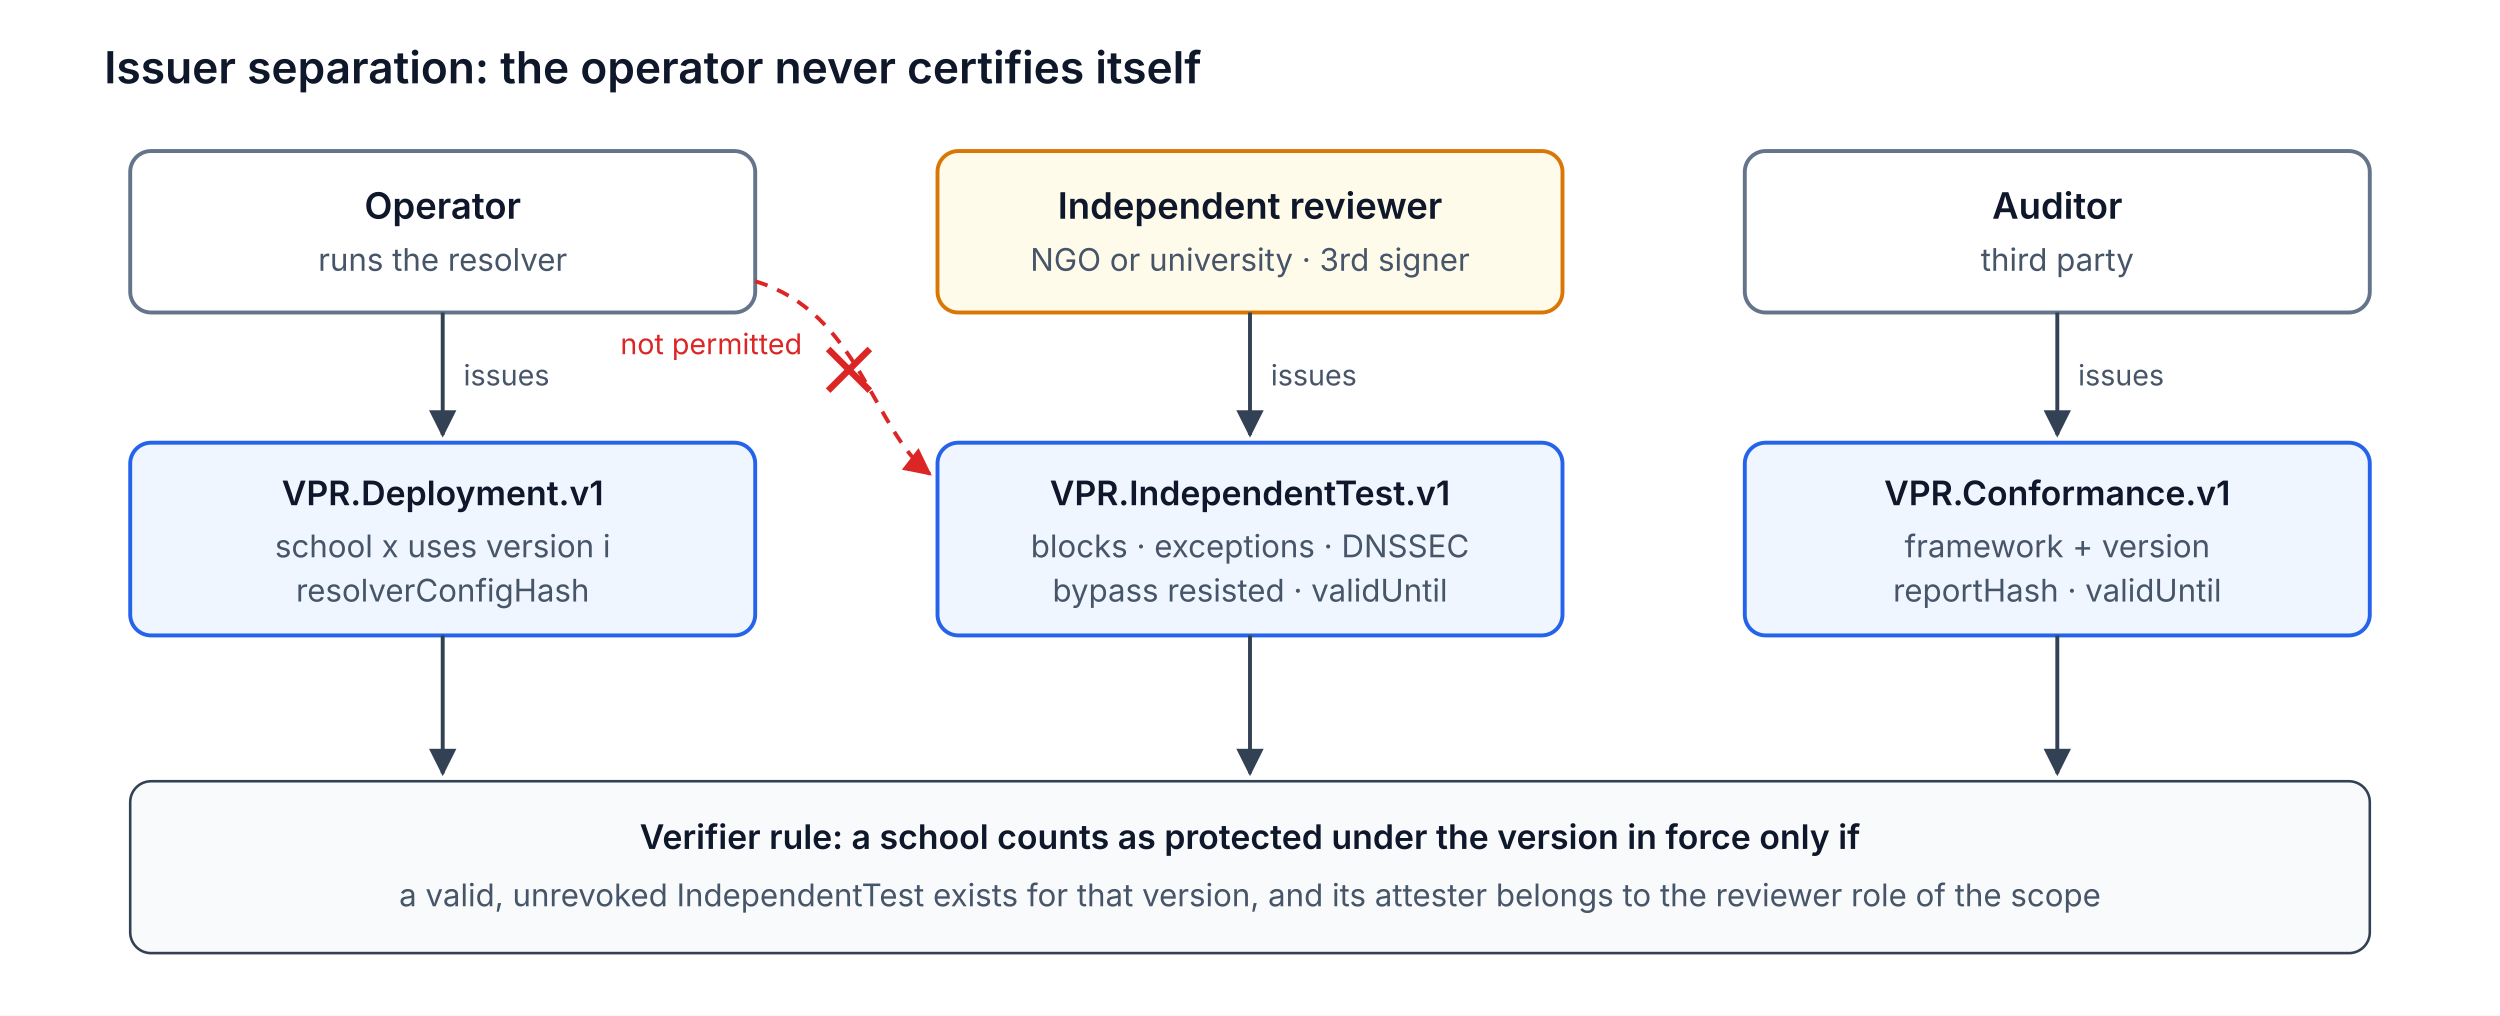
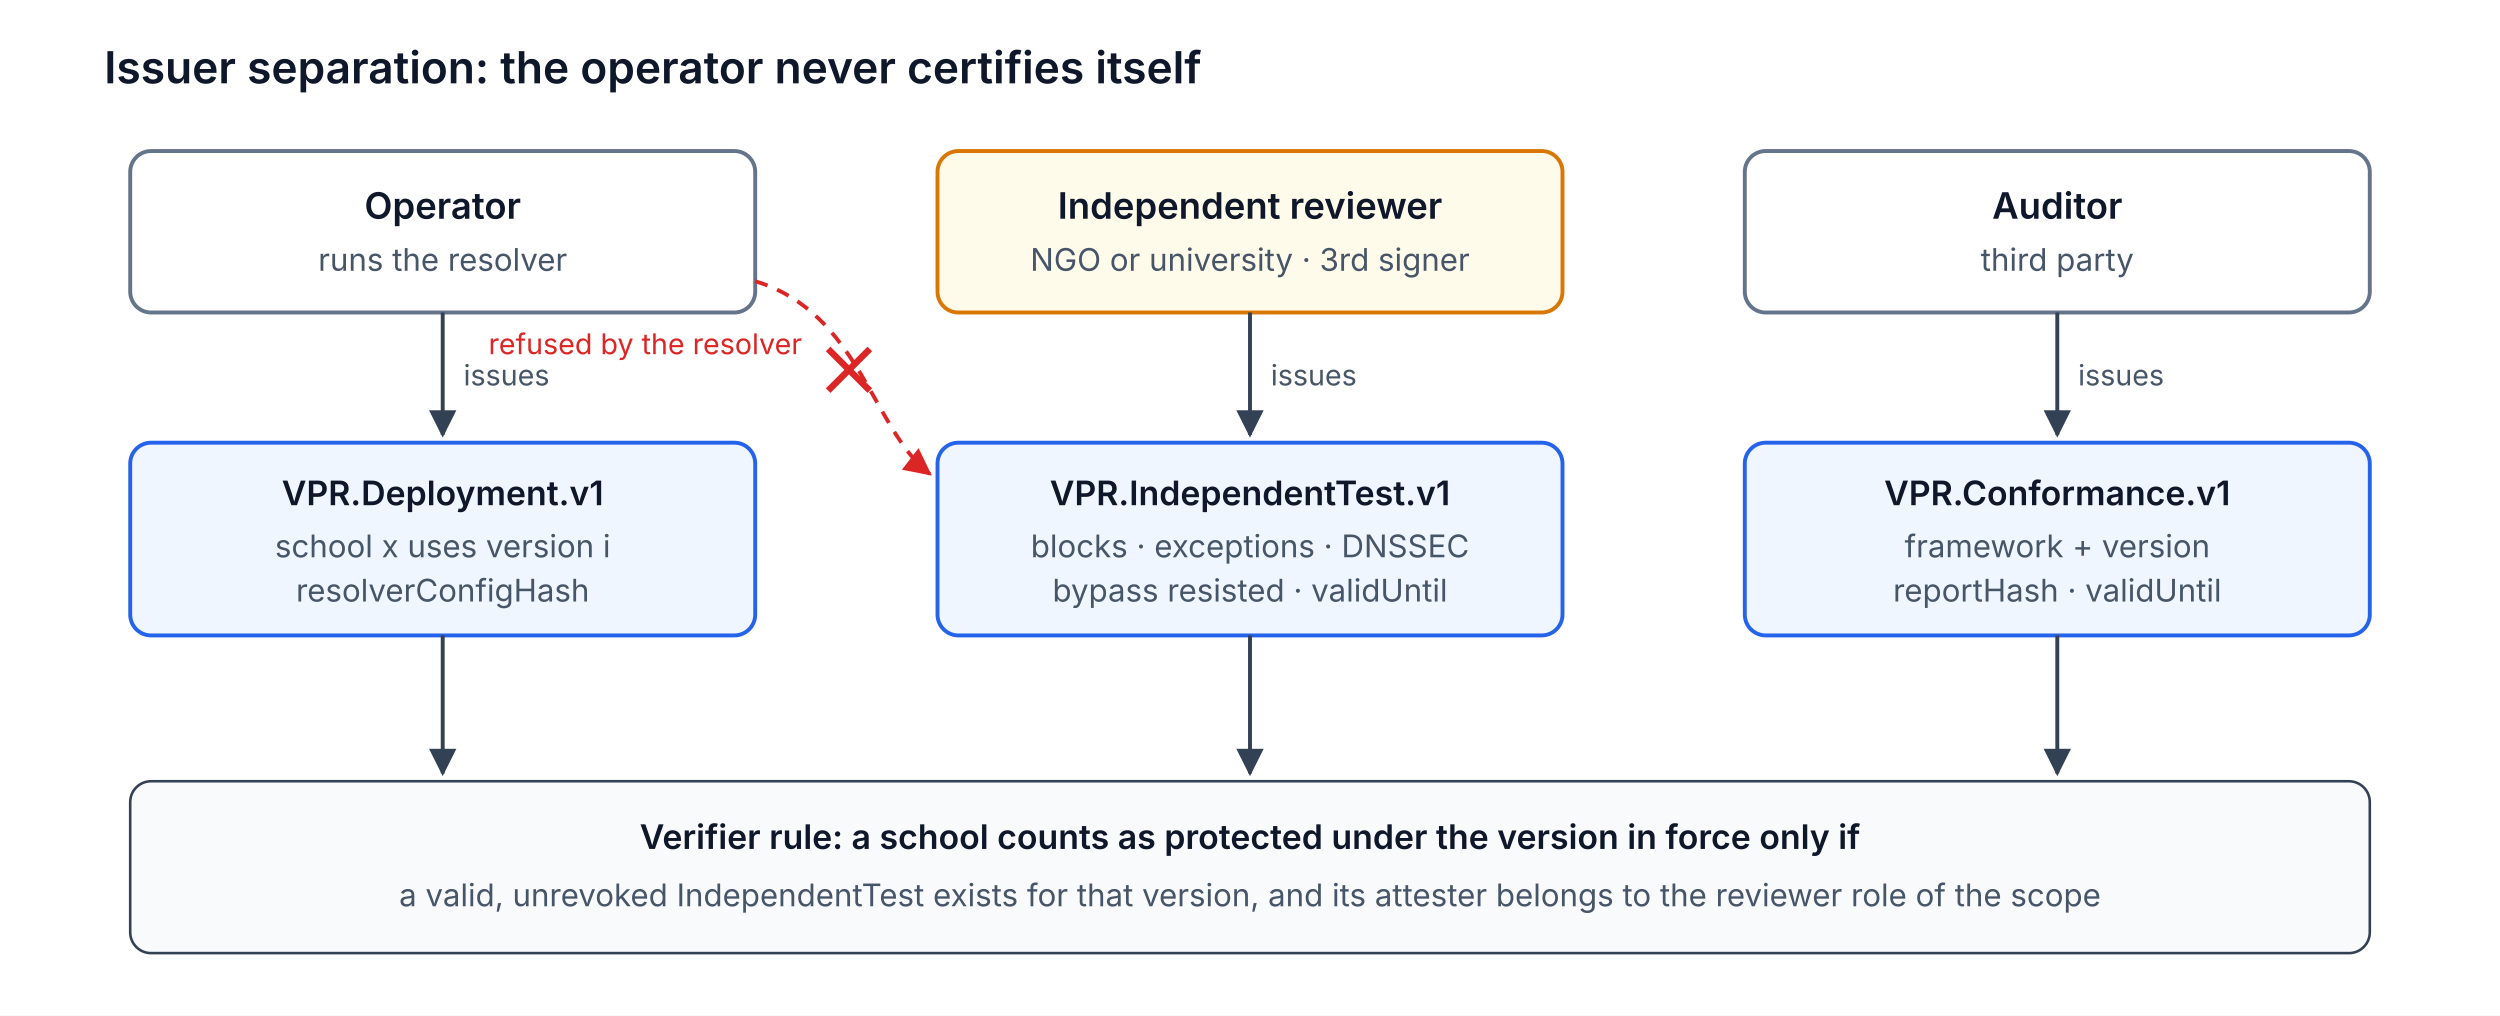
<svg xmlns="http://www.w3.org/2000/svg" viewBox="0 0 960 390" width="960" height="390" font-family="Inter, -apple-system, 'Segoe UI', Helvetica, Arial, sans-serif">
  <defs>
    <marker id="a" viewBox="0 0 10 10" refX="9" refY="5" markerWidth="7" markerHeight="7" orient="auto-start-reverse">
      <path d="M0,0 L10,5 L0,10 z" fill="#334155" />
    </marker>
    <marker id="r" viewBox="0 0 10 10" refX="9" refY="5" markerWidth="7" markerHeight="7" orient="auto-start-reverse">
      <path d="M0,0 L10,5 L0,10 z" fill="#dc2626" />
    </marker>
  </defs>
  <rect width="960" height="390" fill="#ffffff" />
  <text x="40" y="32" font-size="17" font-weight="600" fill="#0f172a">Issuer separation: the operator never certifies itself</text>
  <rect x="50" y="58" width="240" height="62" rx="8" fill="#fff" stroke="#64748b" stroke-width="1.5" />
  <text x="170" y="84" font-size="14" font-weight="600" fill="#0f172a" text-anchor="middle">Operator</text>
  <text x="170" y="104" font-size="12" fill="#475569" text-anchor="middle">runs the resolver</text>
  <line x1="170" y1="120" x2="170" y2="167" stroke="#334155" stroke-width="1.5" marker-end="url(#a)" />
  <text x="178" y="148" font-size="11" fill="#475569">issues</text>
  <rect x="50" y="170" width="240" height="74" rx="8" fill="#eff6ff" stroke="#2563eb" stroke-width="1.5" />
  <text x="170" y="194" font-size="13" font-weight="600" fill="#0f172a" text-anchor="middle">VPR.Deployment.v1</text>
  <text x="170" y="214" font-size="12" fill="#475569" text-anchor="middle">school x uses version i</text>
  <text x="170" y="231" font-size="12" fill="#475569" text-anchor="middle">resolverConfigHash</text>
  <line x1="170" y1="244" x2="170" y2="297" stroke="#334155" stroke-width="1.5" marker-end="url(#a)" />
  <rect x="360" y="58" width="240" height="62" rx="8" fill="#fffbeb" stroke="#d97706" stroke-width="1.5" />
  <text x="480" y="84" font-size="14" font-weight="600" fill="#0f172a" text-anchor="middle">Independent reviewer</text>
  <text x="480" y="104" font-size="12" fill="#475569" text-anchor="middle">NGO or university · 3rd signer</text>
  <line x1="480" y1="120" x2="480" y2="167" stroke="#334155" stroke-width="1.5" marker-end="url(#a)" />
  <text x="488" y="148" font-size="11" fill="#475569">issues</text>
  <rect x="360" y="170" width="240" height="74" rx="8" fill="#eff6ff" stroke="#2563eb" stroke-width="1.5" />
  <text x="480" y="194" font-size="13" font-weight="600" fill="#0f172a" text-anchor="middle">VPR.IndependentTest.v1</text>
  <text x="480" y="214" font-size="12" fill="#475569" text-anchor="middle">blocks · exceptions · DNSSEC</text>
  <text x="480" y="231" font-size="12" fill="#475569" text-anchor="middle">bypass resisted · validUntil</text>
  <line x1="480" y1="244" x2="480" y2="297" stroke="#334155" stroke-width="1.5" marker-end="url(#a)" />
  <rect x="670" y="58" width="240" height="62" rx="8" fill="#fff" stroke="#64748b" stroke-width="1.5" />
  <text x="790" y="84" font-size="14" font-weight="600" fill="#0f172a" text-anchor="middle">Auditor</text>
  <text x="790" y="104" font-size="12" fill="#475569" text-anchor="middle">third party</text>
  <line x1="790" y1="120" x2="790" y2="167" stroke="#334155" stroke-width="1.5" marker-end="url(#a)" />
  <text x="798" y="148" font-size="11" fill="#475569">issues</text>
  <rect x="670" y="170" width="240" height="74" rx="8" fill="#eff6ff" stroke="#2563eb" stroke-width="1.5" />
  <text x="790" y="194" font-size="13" font-weight="600" fill="#0f172a" text-anchor="middle">VPR.Conformance.v1</text>
  <text x="790" y="214" font-size="12" fill="#475569" text-anchor="middle">framework + version</text>
  <text x="790" y="231" font-size="12" fill="#475569" text-anchor="middle">reportHash · validUntil</text>
  <line x1="790" y1="244" x2="790" y2="297" stroke="#334155" stroke-width="1.5" marker-end="url(#a)" />
  <path d="M290,108 C330,120 335,165 357,182" fill="none" stroke="#dc2626" stroke-width="1.5" stroke-dasharray="5 4" marker-end="url(#r)" />
  <g stroke="#dc2626" stroke-width="2.5">
    <line x1="318" y1="134" x2="334" y2="150" />
    <line x1="334" y1="134" x2="318" y2="150" />
  </g>
-   <text x="308" y="136" font-size="11" fill="#dc2626" text-anchor="end">not permitted</text>
+   <text x="308" y="136" font-size="11" fill="#dc2626" text-anchor="end">refused by the resolver</text>
  <rect x="50" y="300" width="860" height="66" rx="8" fill="#f8fafc" stroke="#334155" />
  <text x="480" y="326" font-size="13" font-weight="600" fill="#0f172a" text-anchor="middle">Verifier rule: a school counts as protected under the version in force only if</text>
  <text x="480" y="348" font-size="12" fill="#475569" text-anchor="middle">a valid, unrevoked IndependentTest exists for that version, and its attester belongs to the reviewer role of the scope</text>
</svg>
